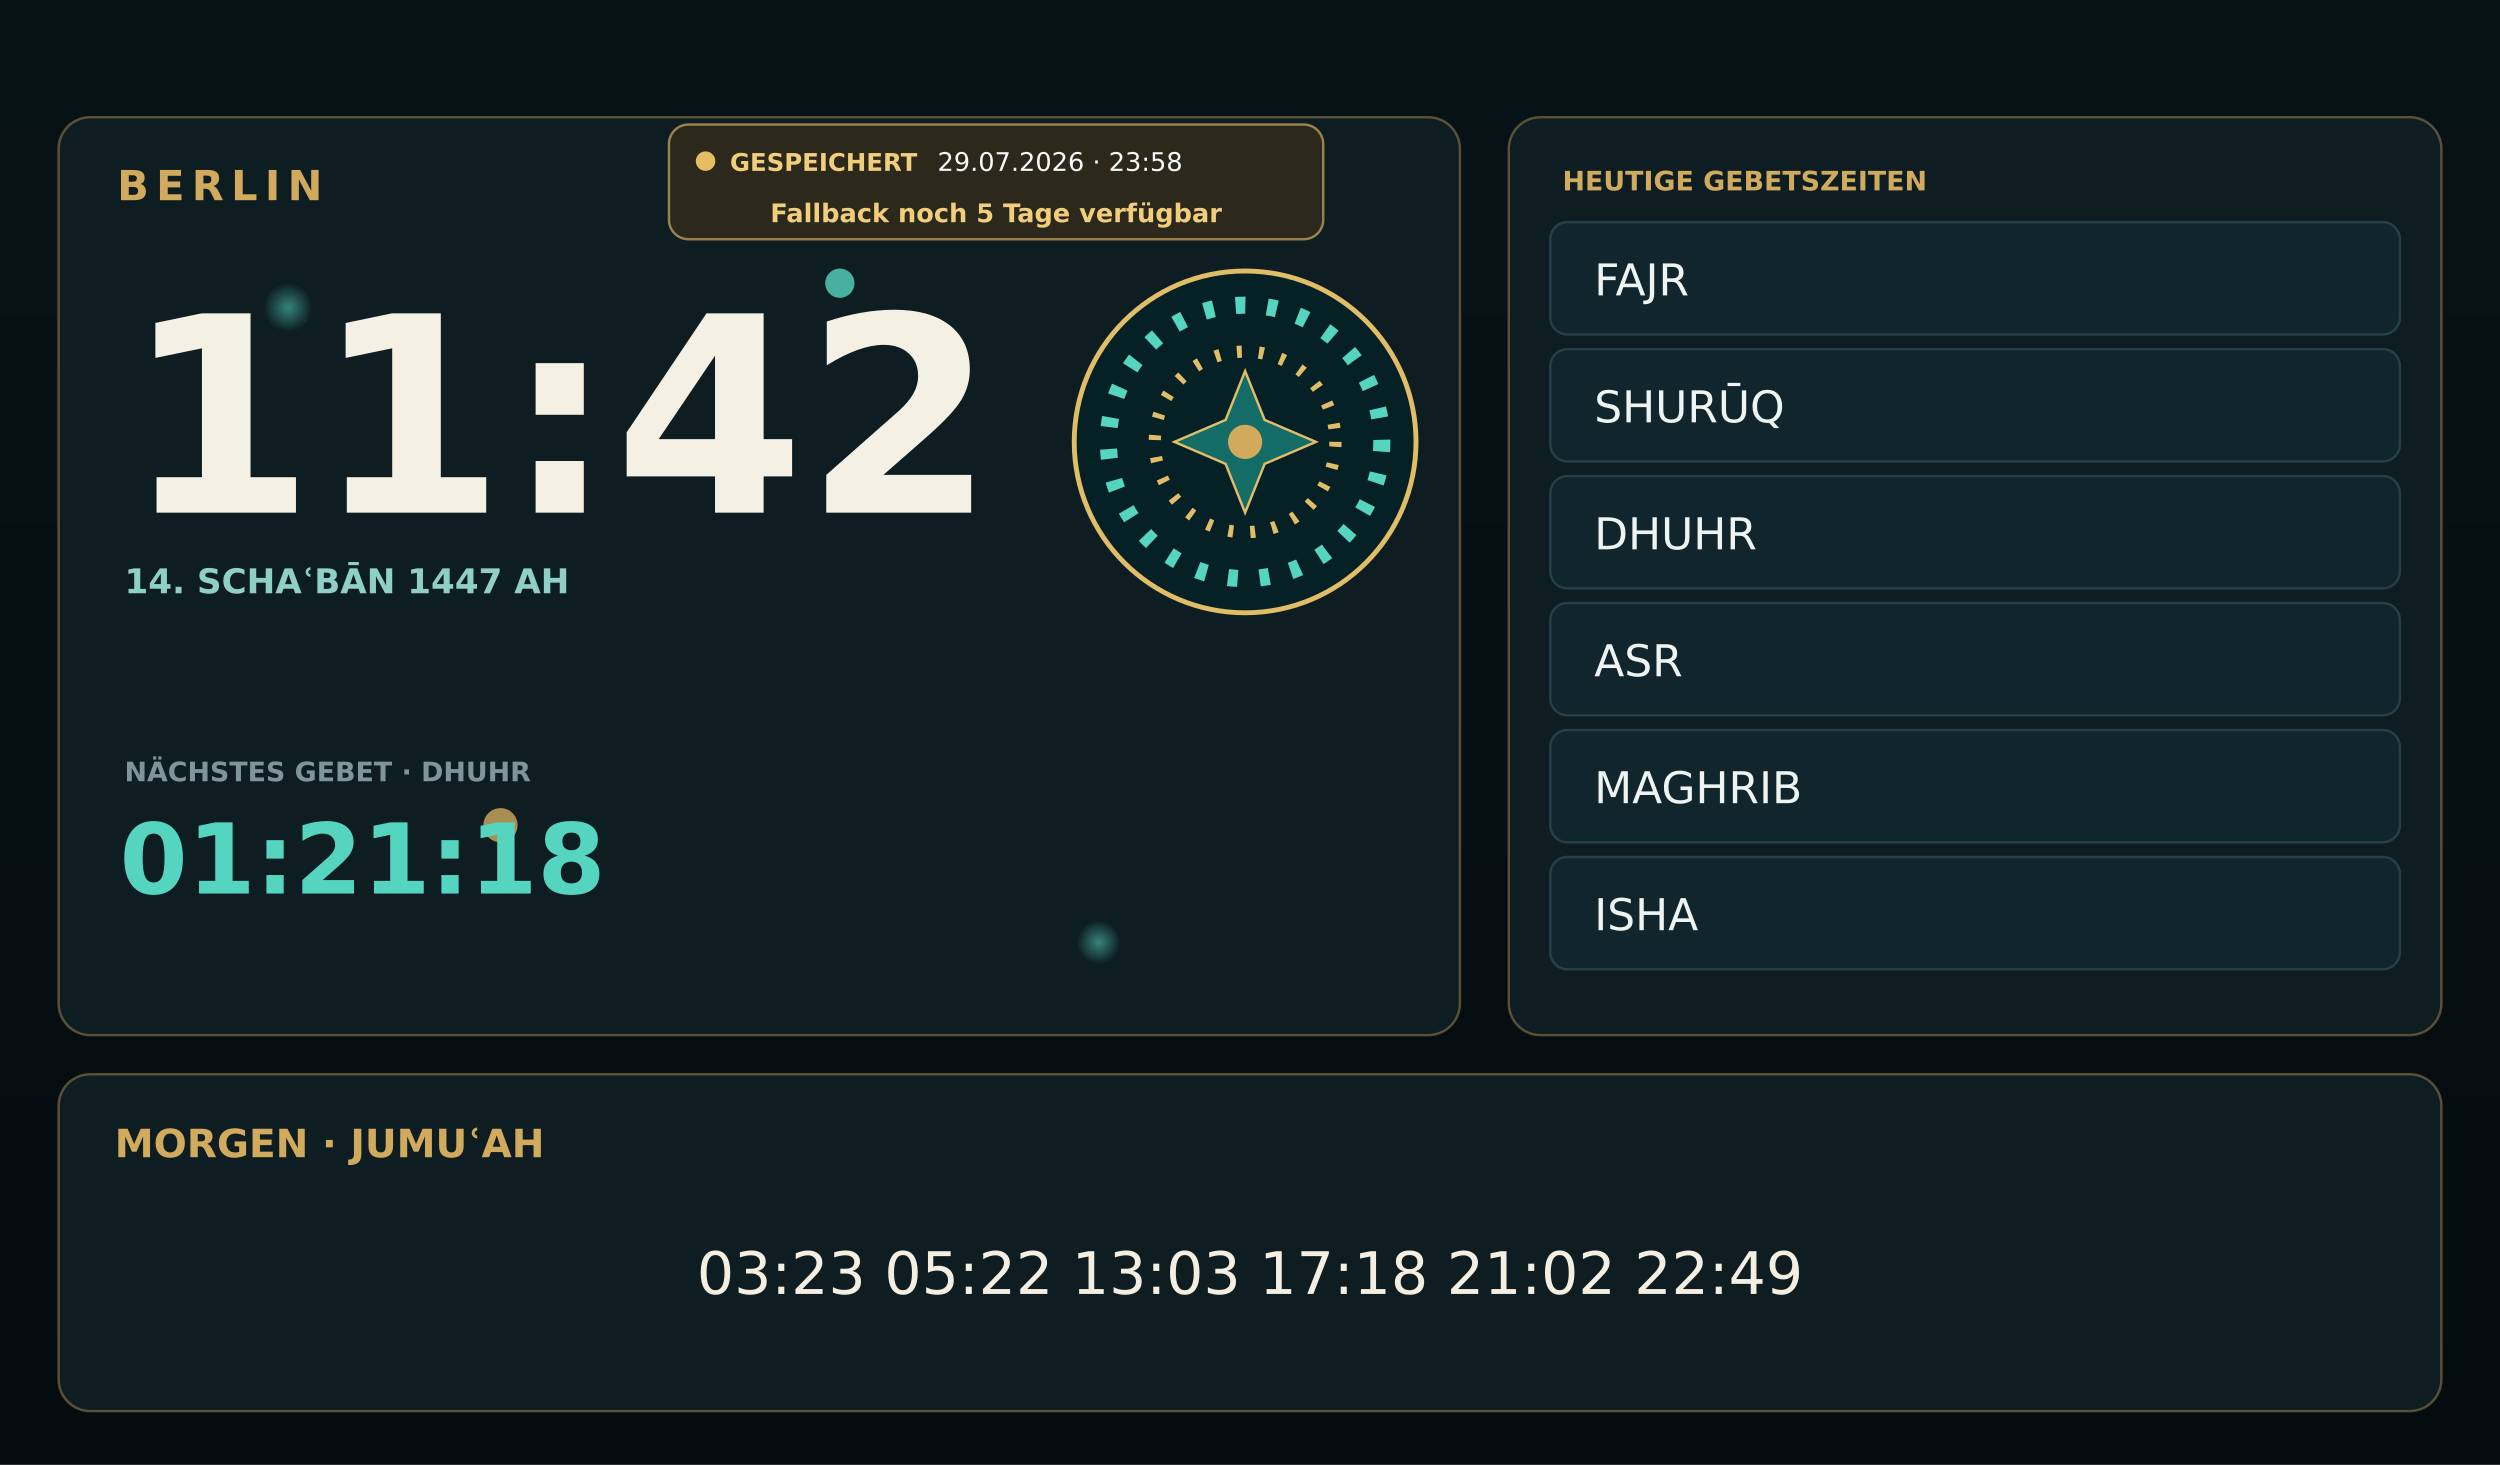
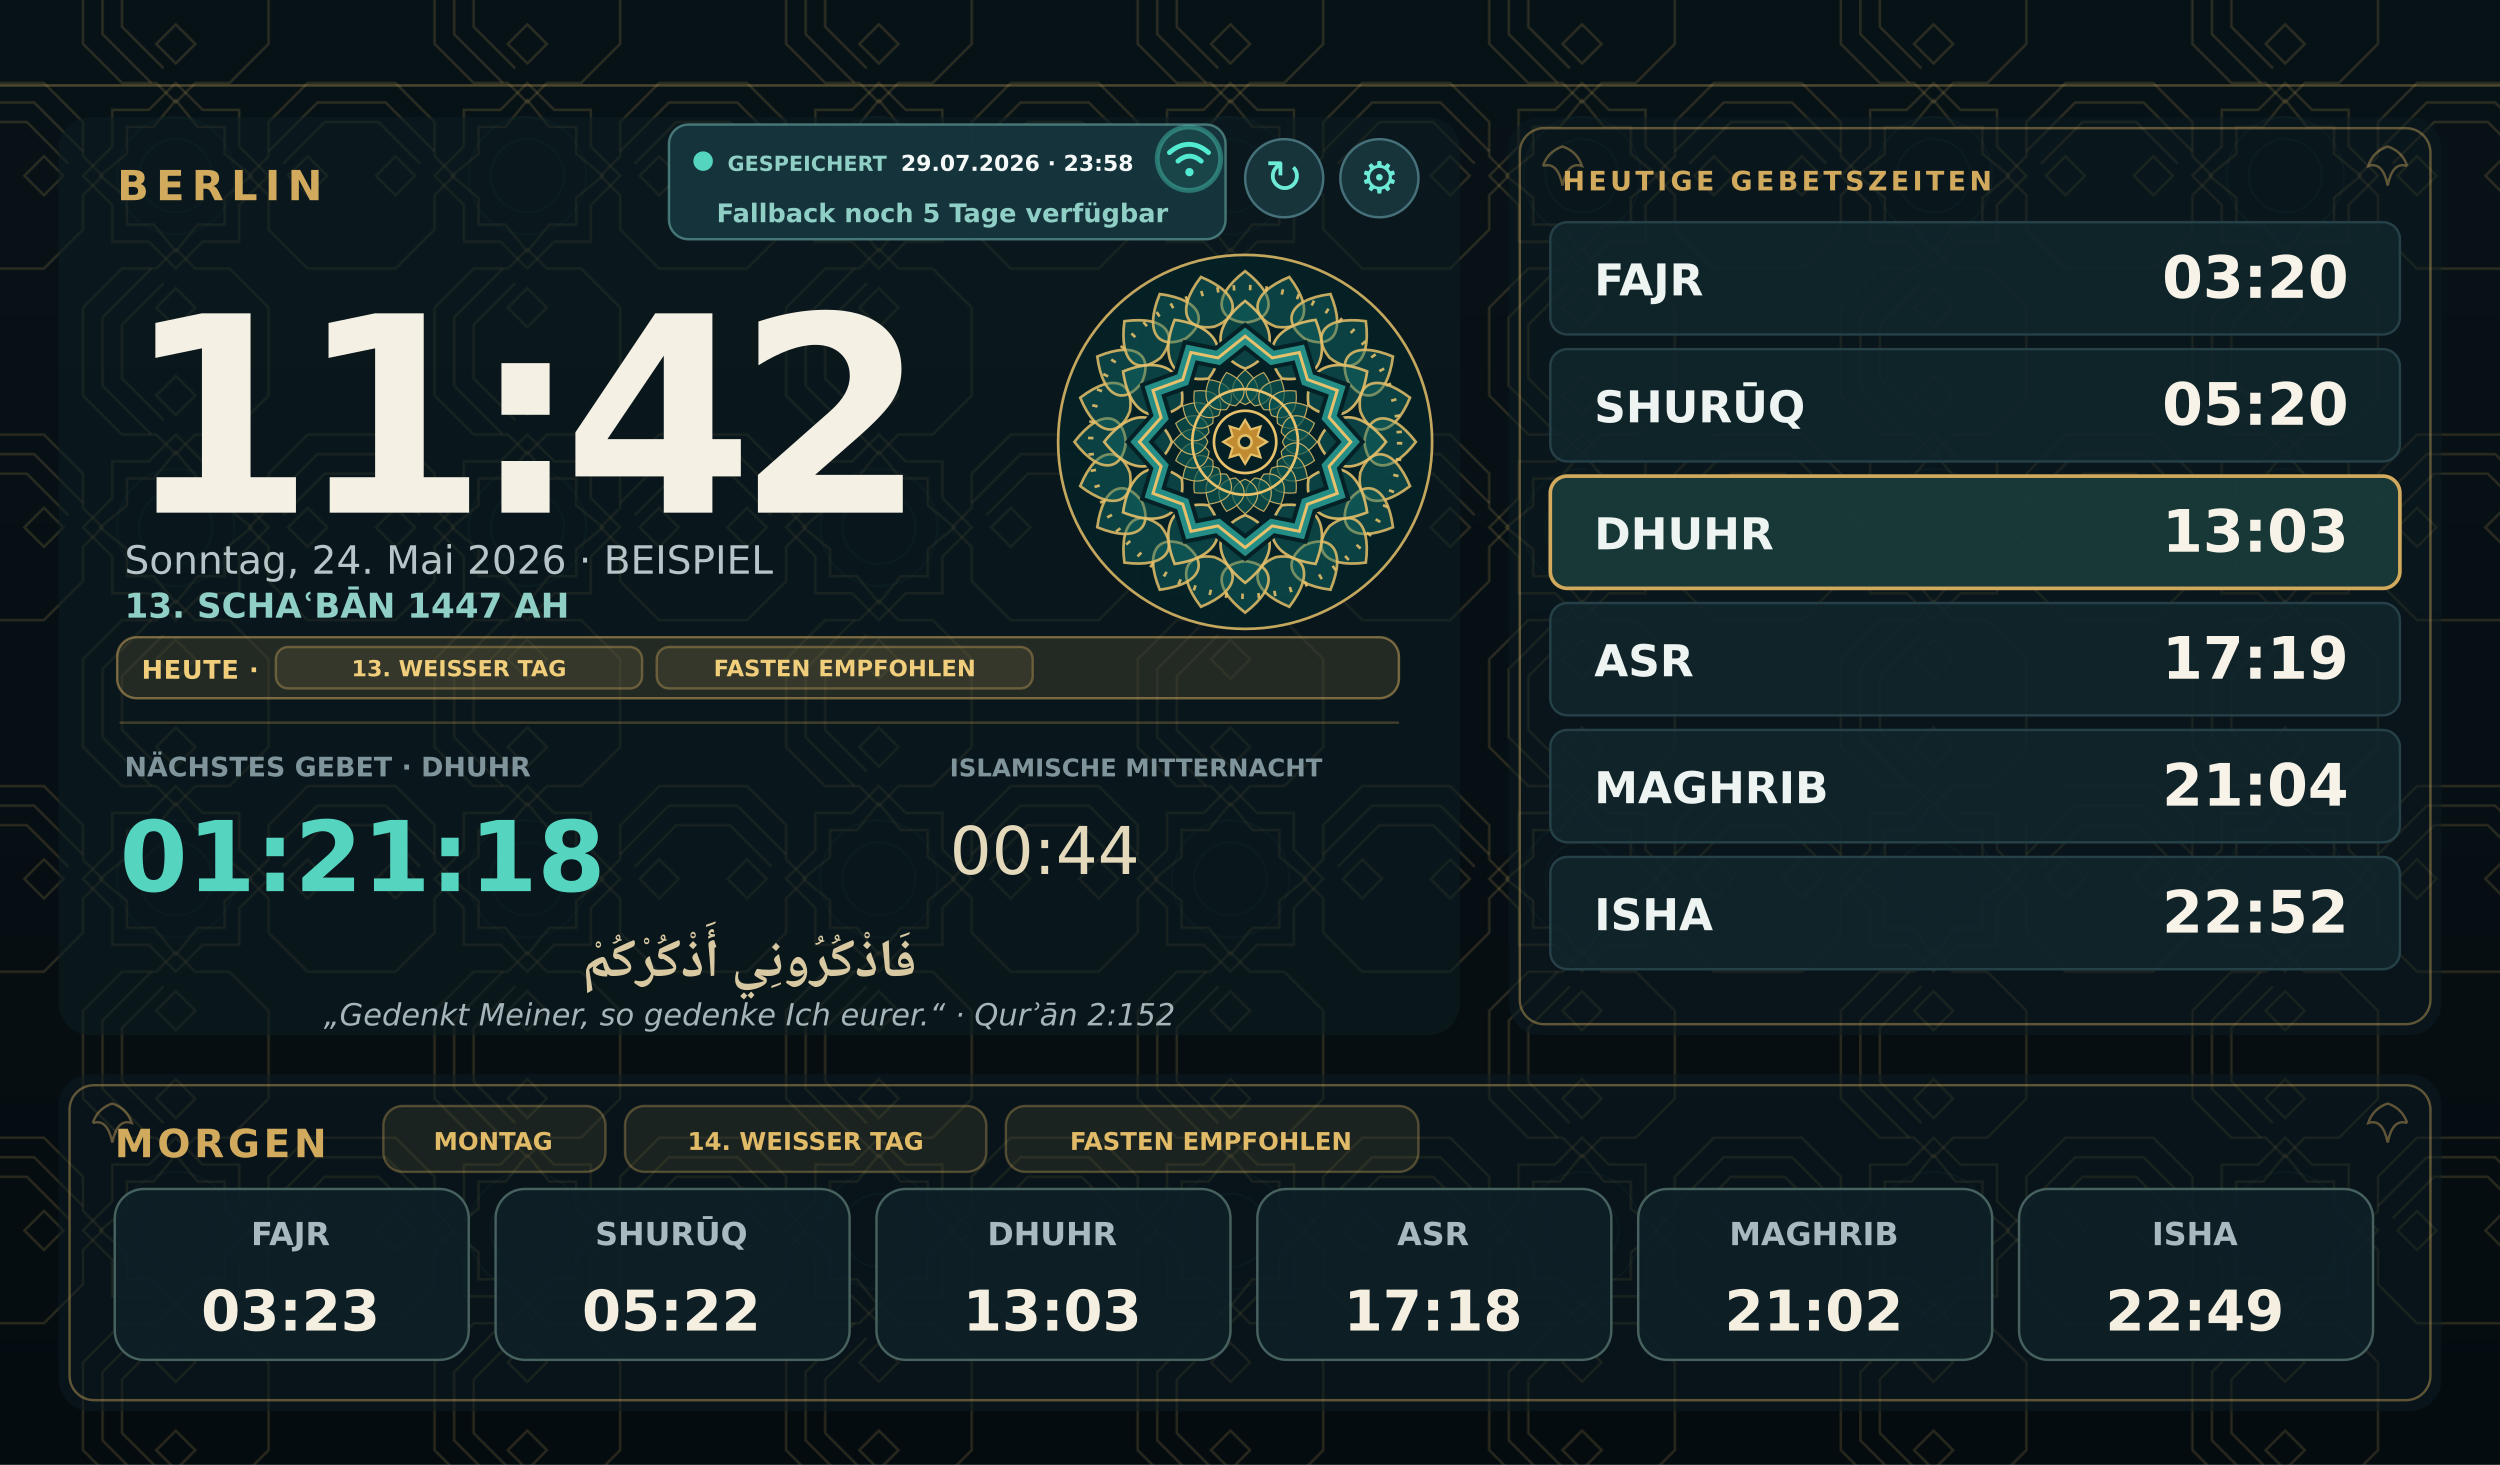
<svg xmlns="http://www.w3.org/2000/svg" width="1024" height="600" viewBox="0 0 1024 600">
  <defs>
+     <style>
+       .ring-outer { transform-origin: 0 0; animation: ring-cw 126s linear infinite; }
+       .ring-middle { transform-origin: 0 0; animation: ring-ccw 148s linear infinite; }
+       .ring-inner { transform-origin: 0 0; animation: ring-cw 109s linear infinite; }
+       @keyframes ring-cw { to { transform: rotate(360deg); } }
+       @keyframes ring-ccw { to { transform: rotate(-360deg); } }
+     </style>
    <linearGradient id="bg" x2="0" y2="1">
      <stop stop-color="#071217" />
      <stop offset="1" stop-color="#050c10" />
    </linearGradient>
-     <radialGradient id="glow">
-       <stop stop-color="#55d5c0" stop-opacity=".7" />
-       <stop offset="1" stop-color="#55d5c0" stop-opacity="0" />
-     </radialGradient>
+     <pattern id="arabesque" width="144" height="144" patternUnits="userSpaceOnUse">
+       <g fill="none" stroke="#d3ad58" stroke-opacity=".17" stroke-width="1.05">
+         <path d="M72 34 83 45 98 45 98 60 110 72 98 84 98 99 83 99 72 110 61 99 46 99 46 84 34 72 46 60 46 45 61 45Z" />
+         <path d="M72 41 81 52 92 52 92 63 103 72 92 81 92 92 81 92 72 103 63 92 52 92 52 81 41 72 52 63 52 52 63 52Z" />
+         <path d="M0 34H18L34 50V64L42 72 34 80V94L18 110H0M144 34H126L110 50V64L102 72 110 80V94L126 110H144" />
+         <path d="M34 0V18L50 34H64L72 42 80 34H94L110 18V0M34 144V126L50 110H64L72 102 80 110H94L110 126V144" />
+         <path d="M0 42H14L34 62M0 50H11L28 67M144 42H130L110 62M144 50H133L116 67M42 0V14L62 34M50 0V11L67 28M42 144V130L62 110M50 144V133L67 116" />
+         <path d="M72 10 80 18 72 26 64 18ZM72 118 80 126 72 134 64 126ZM10 72 18 64 26 72 18 80ZM118 72 126 64 134 72 126 80Z" />
+       </g>
+       <g fill="none" stroke="#55d5c0" stroke-opacity=".065" stroke-width=".8">
+         <circle cx="72" cy="72" r="24" />
+         <circle cx="72" cy="72" r="15" />
+       </g>
+     </pattern>
+     <path id="outerPetal" d="M0-44C10-45 13-53 0-63C-13-53-10-45 0-44Z" />
+     <path id="lancet" d="M0-27C10-31 14-41 0-52C-14-41-10-31 0-27Z" />
  </defs>
  <rect width="1024" height="600" fill="url(#bg)" />
-   <g fill="#0d1d22" stroke="#d1aa5d" stroke-opacity=".4">
-     <rect x="24" y="48" width="574" height="376" rx="13" />
+   <rect width="1024" height="600" fill="url(#arabesque)" />
+   <line x1="0" y1="35" x2="1024" y2="35" stroke="#d1aa5d" stroke-opacity=".35" />
+   <rect x="24" y="48" width="574" height="376" rx="13" fill="#0d1d22" fill-opacity=".60" />
+   <g fill="#0d1d22" fill-opacity=".50" stroke="none">
    <rect x="618" y="48" width="382" height="376" rx="13" />
    <rect x="24" y="440" width="976" height="138" rx="13" />
  </g>
-   <g opacity=".8">
-     <circle cx="118" cy="126" r="10" fill="url(#glow)" />
-     <circle cx="205" cy="338" r="7" fill="#d1aa5d" />
-     <circle cx="344" cy="116" r="6" fill="#55d5c0" />
-     <circle cx="450" cy="386" r="9" fill="url(#glow)" />
+   <g fill="none" stroke="#d1aa5d" stroke-opacity=".43">
+     <rect x="622.5" y="52.5" width="373" height="367" rx="10" />
+     <rect x="28.5" y="444.5" width="967" height="129" rx="10" />
+     <path d="M632 68q2-6 8-8q6 2 8 8q-6-2-8 8q-2-10-8-8M986 68q-2-6-8-8q-6 2-8 8q6-2 8 8q2-10 8-8M38 460q2-6 8-8q6 2 8 8q-6-2-8 8q-2-10-8-8M986 460q-2-6-8-8q-6 2-8 8q6-2 8 8q2-10 8-8" />
  </g>
-   <g font-family="DejaVu Sans,Arial,sans-serif">
+   <g font-family="DejaVu Sans, Arial, sans-serif">
    <text x="48" y="82" fill="#d1aa5d" font-size="17" font-weight="700" letter-spacing="3">BERLIN</text>
-     <rect x="274" y="51" width="268" height="47" rx="8" fill="#2c291c" stroke="#d1aa5d" stroke-opacity=".7" />
-     <circle cx="289" cy="66" r="4" fill="#e6bd63" />
-     <text x="299" y="70" fill="#f0ce7b" font-size="10" font-weight="700">GESPEICHERT</text>
-     <text x="384" y="70" fill="#f5faf9" font-size="10.5">29.07.2026 · 23:58</text>
-     <text x="408" y="91" text-anchor="middle" fill="#f0ce7b" font-size="10.5" font-weight="700">Fallback noch 5 Tage verfügbar</text>
-     <text x="51" y="210" fill="#f5f0e4" font-size="112" font-weight="700">11:42</text>
-     <text x="51" y="243" fill="#8fcfc5" font-size="14" font-weight="600">14. SCHAʿBĀN 1447 AH</text>
-     <text x="51" y="320" fill="#80959b" font-size="11" font-weight="700">NÄCHSTES GEBET · DHUHR</text>
-     <text x="49" y="366" fill="#55d5c0" font-size="40" font-weight="700">01:21:18</text>
-     <g transform="translate(510 181)">
-       <circle r="70" fill="#052126" stroke="#e2bd68" stroke-width="2" />
-       <circle r="56" fill="none" stroke="#55d5c0" stroke-width="7" stroke-dasharray="4 9" />
-       <circle r="37" fill="none" stroke="#e2bd68" stroke-width="5" stroke-dasharray="2 7" />
-       <path d="M0-29 8-9 29 0 8 9 0 29-8 9-29 0-8-9Z" fill="#146c67" stroke="#e2bd68" />
-       <circle r="7" fill="#d1aa5d" />
-     </g>
-     <text x="640" y="78" fill="#d1aa5d" font-size="11" font-weight="700">HEUTIGE GEBETSZEITEN</text>
-     <g fill="#10262c" stroke="#264048">
-       <rect x="635" y="91" width="348" height="46" rx="7" />
-       <rect x="635" y="143" width="348" height="46" rx="7" />
-       <rect x="635" y="195" width="348" height="46" rx="7" />
-       <rect x="635" y="247" width="348" height="46" rx="7" />
-       <rect x="635" y="299" width="348" height="46" rx="7" />
-       <rect x="635" y="351" width="348" height="46" rx="7" />
-     </g>
-     <g fill="#edf4f2" font-size="18">
-       <text x="653" y="121">FAJR</text>
-       <text x="653" y="173">SHURŪQ</text>
-       <text x="653" y="225">DHUHR</text>
-       <text x="653" y="277">ASR</text>
-       <text x="653" y="329">MAGHRIB</text>
-       <text x="653" y="381">ISHA</text>
-     </g>
-     <text x="47" y="474" fill="#d1aa5d" font-size="16" font-weight="800">MORGEN · JUMUʿAH</text>
-     <text x="512" y="530" text-anchor="middle" fill="#f5efe1" font-size="24">03:23     05:22     13:03     17:18     21:02     22:49</text>
+     <rect x="274" y="51" width="228" height="47" rx="8" fill="#15363d" fill-opacity=".92" stroke="#68a8a4" stroke-opacity=".62" />
+     <circle cx="288" cy="66" r="4" fill="#55d5c0" />
+     <text x="298" y="70" fill="#8fcfc5" font-size="8.5" font-weight="700">GESPEICHERT</text>
+     <text x="369" y="70" fill="#f5faf9" font-size="9" font-weight="650">29.07.2026 · 23:58</text>
+     <text x="386" y="91" text-anchor="middle" fill="#8fcfc5" font-size="10.5" font-weight="700">Fallback noch 5 Tage verfügbar</text>
+     <g transform="translate(476 54)" fill="none" stroke="#52ead1" stroke-width="2" stroke-linecap="round">
+       <rect x="-2" y="-2" width="26" height="26" rx="13" fill="#52ead1" fill-opacity=".10" stroke="#52ead1" stroke-opacity=".36" />
+       <path d="M3 8.5c5-4.5 11-4.5 16 0M6.5 12c3-2.7 6.5-2.7 9.5 0" />
+       <circle cx="11.2" cy="16.5" r="1.7" fill="#52ead1" stroke="none" />
+     </g>
+     <rect x="510" y="57" width="32" height="32" rx="16" fill="#17343b" stroke="#46717a" />
+     <text x="526" y="79" text-anchor="middle" fill="#6debd7" font-size="19">↻</text>
+     <rect x="549" y="57" width="32" height="32" rx="16" fill="#17343b" stroke="#46717a" />
+     <text x="565" y="79" text-anchor="middle" fill="#6debd7" font-size="18">⚙</text>
+     <text x="51" y="210" fill="#f5f0e4" font-size="112" font-weight="700" letter-spacing="-7">11:42</text>
+     <g transform="translate(510 181) scale(1.11)" fill="none">
+       <circle r="69" fill="#052126" fill-opacity=".91" stroke="#e2bd68" stroke-opacity=".86" />
+       <g class="ring-outer">
+         <g fill="#146c67" fill-opacity=".44" stroke="#e2bd68" stroke-opacity=".86">
+           <use href="#outerPetal" />
+           <use href="#outerPetal" transform="rotate(15)" />
+           <use href="#outerPetal" transform="rotate(30)" />
+           <use href="#outerPetal" transform="rotate(45)" />
+           <use href="#outerPetal" transform="rotate(60)" />
+           <use href="#outerPetal" transform="rotate(75)" />
+           <use href="#outerPetal" transform="rotate(90)" />
+           <use href="#outerPetal" transform="rotate(105)" />
+           <use href="#outerPetal" transform="rotate(120)" />
+           <use href="#outerPetal" transform="rotate(135)" />
+           <use href="#outerPetal" transform="rotate(150)" />
+           <use href="#outerPetal" transform="rotate(165)" />
+           <use href="#outerPetal" transform="rotate(180)" />
+           <use href="#outerPetal" transform="rotate(195)" />
+           <use href="#outerPetal" transform="rotate(210)" />
+           <use href="#outerPetal" transform="rotate(225)" />
+           <use href="#outerPetal" transform="rotate(240)" />
+           <use href="#outerPetal" transform="rotate(255)" />
+           <use href="#outerPetal" transform="rotate(270)" />
+           <use href="#outerPetal" transform="rotate(285)" />
+           <use href="#outerPetal" transform="rotate(300)" />
+           <use href="#outerPetal" transform="rotate(315)" />
+           <use href="#outerPetal" transform="rotate(330)" />
+           <use href="#outerPetal" transform="rotate(345)" />
+         </g>
+         <circle r="57" stroke="#e7c16b" stroke-opacity=".88" stroke-dasharray="1 5" stroke-width="2" />
+       </g>
+       <g class="ring-middle">
+         <g fill="#146c67" fill-opacity=".44" stroke="#e7c16b" stroke-opacity=".88">
+           <use href="#lancet" />
+           <use href="#lancet" transform="rotate(30)" />
+           <use href="#lancet" transform="rotate(60)" />
+           <use href="#lancet" transform="rotate(90)" />
+           <use href="#lancet" transform="rotate(120)" />
+           <use href="#lancet" transform="rotate(150)" />
+           <use href="#lancet" transform="rotate(180)" />
+           <use href="#lancet" transform="rotate(210)" />
+           <use href="#lancet" transform="rotate(240)" />
+           <use href="#lancet" transform="rotate(270)" />
+           <use href="#lancet" transform="rotate(300)" />
+           <use href="#lancet" transform="rotate(330)" />
+         </g>
+         <path d="M0-39 10-31 20-33 23-23 34-19 31-9 39 0 31 9 34 19 23 23 20 33 10 31 0 39-10 31-20 33-23 23-34 19-31 9-39 0-31-9-34-19-23-23-20-33-10-31Z" stroke="#052126" stroke-width="8" />
+         <path d="M0-39 10-31 20-33 23-23 34-19 31-9 39 0 31 9 34 19 23 23 20 33 10 31 0 39-10 31-20 33-23 23-34 19-31 9-39 0-31-9-34-19-23-23-20-33-10-31Z" stroke="#248e86" stroke-width="5" />
+         <path d="M0-39 10-31 20-33 23-23 34-19 31-9 39 0 31 9 34 19 23 23 20 33 10 31 0 39-10 31-20 33-23 23-34 19-31 9-39 0-31-9-34-19-23-23-20-33-10-31Z" stroke="#e7c16b" stroke-width="1.1" />
+       </g>
+       <g class="ring-inner">
+         <g fill="#0d5552" fill-opacity=".67" stroke="#e2bd68" stroke-opacity=".86" stroke-width=".85">
+           <use href="#lancet" transform="scale(.51)" />
+           <use href="#lancet" transform="rotate(15) scale(.51)" />
+           <use href="#lancet" transform="rotate(30) scale(.51)" />
+           <use href="#lancet" transform="rotate(45) scale(.51)" />
+           <use href="#lancet" transform="rotate(60) scale(.51)" />
+           <use href="#lancet" transform="rotate(75) scale(.51)" />
+           <use href="#lancet" transform="rotate(90) scale(.51)" />
+           <use href="#lancet" transform="rotate(105) scale(.51)" />
+           <use href="#lancet" transform="rotate(120) scale(.51)" />
+           <use href="#lancet" transform="rotate(135) scale(.51)" />
+           <use href="#lancet" transform="rotate(150) scale(.51)" />
+           <use href="#lancet" transform="rotate(165) scale(.51)" />
+           <use href="#lancet" transform="rotate(180) scale(.51)" />
+           <use href="#lancet" transform="rotate(195) scale(.51)" />
+           <use href="#lancet" transform="rotate(210) scale(.51)" />
+           <use href="#lancet" transform="rotate(225) scale(.51)" />
+           <use href="#lancet" transform="rotate(240) scale(.51)" />
+           <use href="#lancet" transform="rotate(255) scale(.51)" />
+           <use href="#lancet" transform="rotate(270) scale(.51)" />
+           <use href="#lancet" transform="rotate(285) scale(.51)" />
+           <use href="#lancet" transform="rotate(300) scale(.51)" />
+           <use href="#lancet" transform="rotate(315) scale(.51)" />
+           <use href="#lancet" transform="rotate(330) scale(.51)" />
+           <use href="#lancet" transform="rotate(345) scale(.51)" />
+         </g>
+         <circle r="19.5" stroke="#e7c16b" />
+         <circle r="11.5" stroke="#e7c16b" />
+         <path d="M0-8.1 2.1-4.6 5.7-5.7 4.6-2.1 8.1 0 4.6 2.1 5.7 5.7 2.1 4.6 0 8.1-2.1 4.6-5.7 5.7-4.6 2.1-8.1 0-4.6-2.1-5.7-5.7-2.1-4.6Z" fill="#c08b31" stroke="#e7c16b" stroke-width=".8" />
+         <circle r="2.4" fill="#052126" stroke="#e2bd68" />
+       </g>
+     </g>
+     <text x="51" y="235" fill="#b7c5c8" font-size="16">Sonntag, 24. Mai 2026 · BEISPIEL</text>
+     <text x="51" y="253" fill="#8fcfc5" font-size="14" font-weight="600">13. SCHAʿBĀN 1447 AH</text>
+     <rect x="48" y="261" width="525" height="25" rx="8" fill="#d1aa5d" fill-opacity=".13" stroke="#d1aa5d" stroke-opacity=".52" />
+     <text x="58" y="278" fill="#f0ce7b" font-size="10.5" font-weight="800" letter-spacing=".25">HEUTE ·</text>
+     <rect x="113" y="265" width="150" height="17" rx="5" fill="#d1aa5d" fill-opacity=".10" stroke="#d1aa5d" stroke-opacity=".38" />
+     <text x="188" y="277" text-anchor="middle" fill="#f0ce7b" font-size="9.1" font-weight="800">13. WEISSER TAG</text>
+     <rect x="269" y="265" width="154" height="17" rx="5" fill="#d1aa5d" fill-opacity=".10" stroke="#d1aa5d" stroke-opacity=".38" />
+     <text x="346" y="277" text-anchor="middle" fill="#f0ce7b" font-size="9.3" font-weight="800">FASTEN EMPFOHLEN</text>
+     <line x1="49" y1="296" x2="573" y2="296" stroke="#a88748" stroke-opacity=".35" />
+     <text x="51" y="318" fill="#80959b" font-size="11" font-weight="700">NÄCHSTES GEBET · DHUHR</text>
+     <text x="49" y="365" fill="#55d5c0" font-size="40" font-weight="700">01:21:18</text>
+     <text x="389" y="318" fill="#80959b" font-size="10" font-weight="700">ISLAMISCHE MITTERNACHT</text>
+     <text x="389" y="358" fill="#e5d9bc" font-size="27">00:44</text>
+     <text x="307" y="400" text-anchor="middle" direction="rtl" fill="#d9c9a2" font-family="Noto Naskh Arabic, serif" font-size="22" font-weight="600">فَاذْكُرُونِي أَذْكُرْكُمْ</text>
+     <text x="307" y="420" text-anchor="middle" fill="#a6b5b9" font-size="12.5" font-weight="500" font-style="italic">„Gedenkt Meiner, so gedenke Ich eurer.“ · Qurʾān 2:152</text>
+     <text x="640" y="78" fill="#d1aa5d" font-size="11" font-weight="700" letter-spacing="1.4">HEUTIGE GEBETSZEITEN</text>
+     <g font-size="18" font-weight="600">
+       <g fill="#10262c" fill-opacity=".88" stroke="#264048">
+         <rect x="635" y="91" width="348" height="46" rx="7" />
+         <rect x="635" y="143" width="348" height="46" rx="7" />
+         <rect x="635" y="247" width="348" height="46" rx="7" />
+         <rect x="635" y="299" width="348" height="46" rx="7" />
+         <rect x="635" y="351" width="348" height="46" rx="7" />
+       </g>
+       <rect x="635" y="195" width="348" height="46" rx="7" fill="#183b39" fill-opacity=".92" stroke="#d1aa5d" stroke-width="1.5" />
+       <g fill="#edf4f2">
+         <text x="653" y="121">FAJR</text>
+         <text x="653" y="173">SHURŪQ</text>
+         <text x="653" y="225">DHUHR</text>
+         <text x="653" y="277">ASR</text>
+         <text x="653" y="329">MAGHRIB</text>
+         <text x="653" y="381">ISHA</text>
+       </g>
+       <g fill="#f8f3e8" font-size="24" font-weight="700" text-anchor="end">
+         <text x="962" y="122">03:20</text>
+         <text x="962" y="174">05:20</text>
+         <text x="962" y="226">13:03</text>
+         <text x="962" y="278">17:19</text>
+         <text x="962" y="330">21:04</text>
+         <text x="962" y="382">22:52</text>
+       </g>
+     </g>
+     <text x="47" y="474" fill="#d1aa5d" font-size="16" font-weight="800" letter-spacing="1.5">MORGEN</text>
+     <rect x="157" y="453" width="91" height="27" rx="8" fill="#d1aa5d" fill-opacity=".10" stroke="#d1aa5d" stroke-opacity=".34" />
+     <text x="202" y="471" text-anchor="middle" fill="#e1bb67" font-size="10" font-weight="800">MONTAG</text>
+     <rect x="256" y="453" width="148" height="27" rx="8" fill="#d1aa5d" fill-opacity=".10" stroke="#d1aa5d" stroke-opacity=".34" />
+     <text x="330" y="471" text-anchor="middle" fill="#e1bb67" font-size="10" font-weight="800">14. WEISSER TAG</text>
+     <rect x="412" y="453" width="169" height="27" rx="8" fill="#d1aa5d" fill-opacity=".10" stroke="#d1aa5d" stroke-opacity=".34" />
+     <text x="496" y="471" text-anchor="middle" fill="#e1bb67" font-size="10" font-weight="800">FASTEN EMPFOHLEN</text>
+     <g text-anchor="middle">
+       <g fill="#0e2127" fill-opacity=".9" stroke="#47615e">
+         <rect x="47" y="487" width="145" height="70" rx="12" />
+         <rect x="203" y="487" width="145" height="70" rx="12" />
+         <rect x="359" y="487" width="145" height="70" rx="12" />
+         <rect x="515" y="487" width="145" height="70" rx="12" />
+         <rect x="671" y="487" width="145" height="70" rx="12" />
+         <rect x="827" y="487" width="145" height="70" rx="12" />
+       </g>
+       <g fill="#a8babf" font-size="13" font-weight="800">
+         <text x="119" y="510">FAJR</text>
+         <text x="275" y="510">SHURŪQ</text>
+         <text x="431" y="510">DHUHR</text>
+         <text x="587" y="510">ASR</text>
+         <text x="743" y="510">MAGHRIB</text>
+         <text x="899" y="510">ISHA</text>
+       </g>
+       <g fill="#f5efe1" font-size="23" font-weight="800">
+         <text x="119" y="545">03:23</text>
+         <text x="275" y="545">05:22</text>
+         <text x="431" y="545">13:03</text>
+         <text x="587" y="545">17:18</text>
+         <text x="743" y="545">21:02</text>
+         <text x="899" y="545">22:49</text>
+       </g>
+     </g>
  </g>
</svg>
